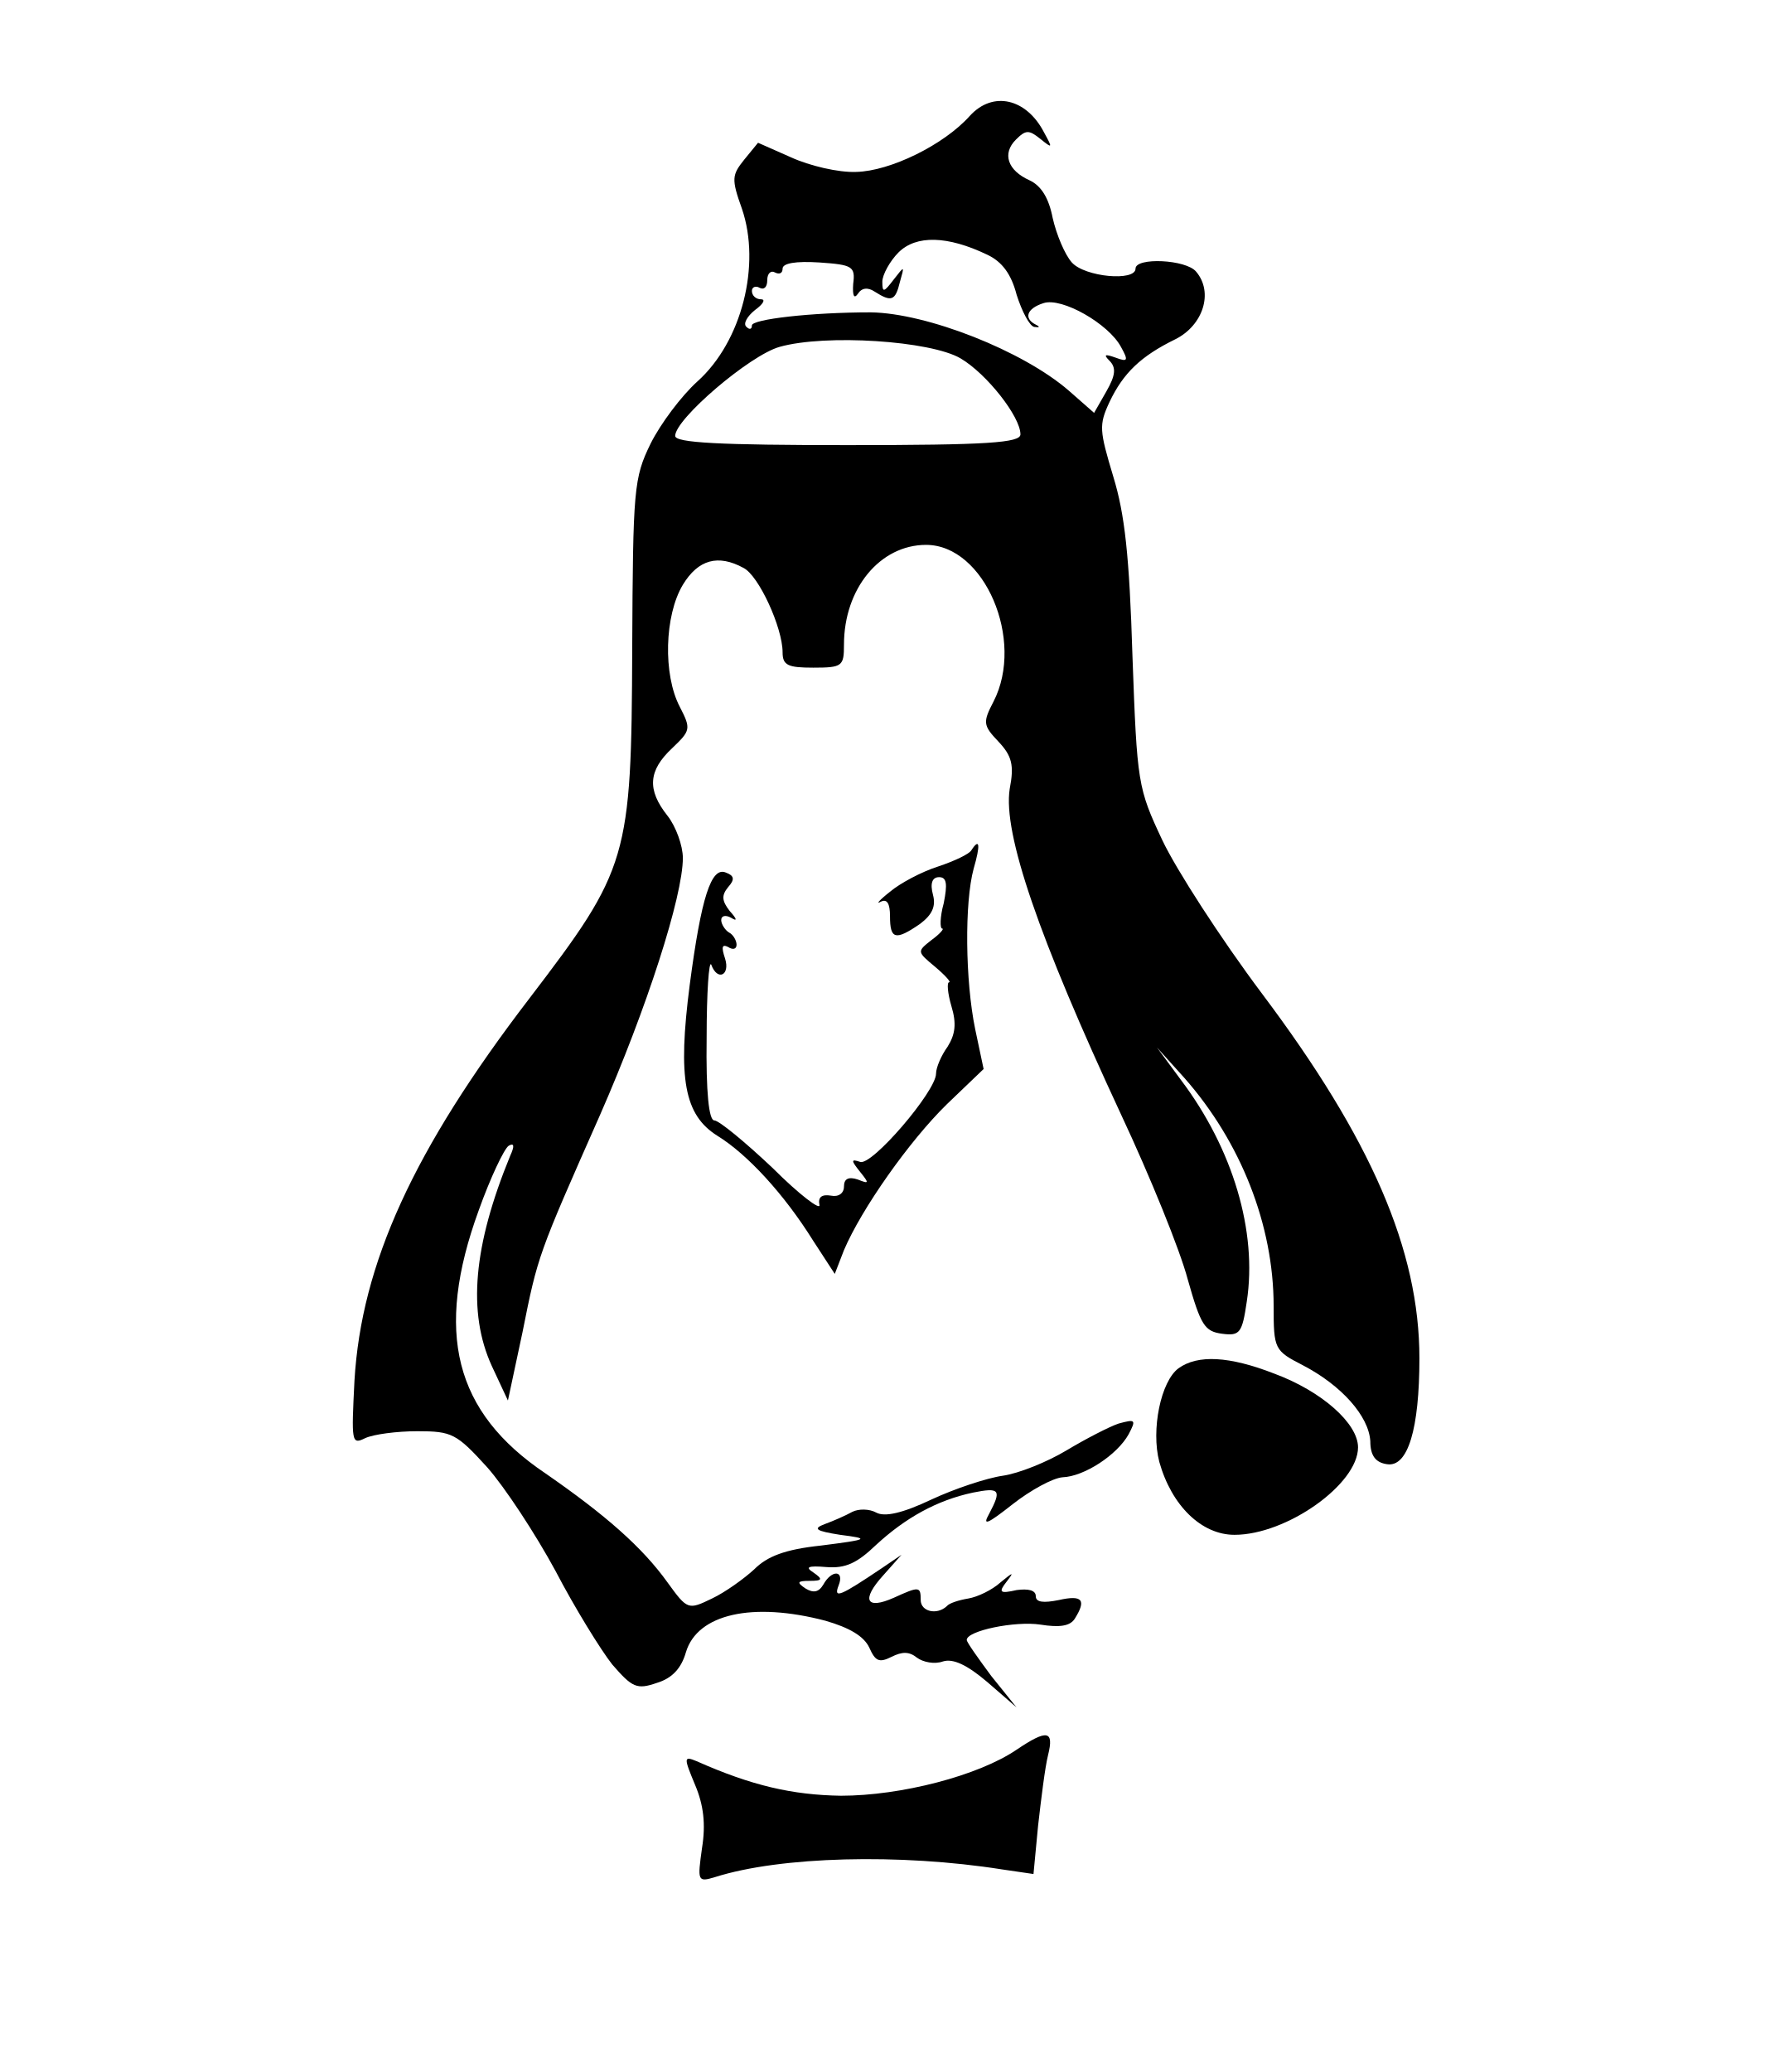
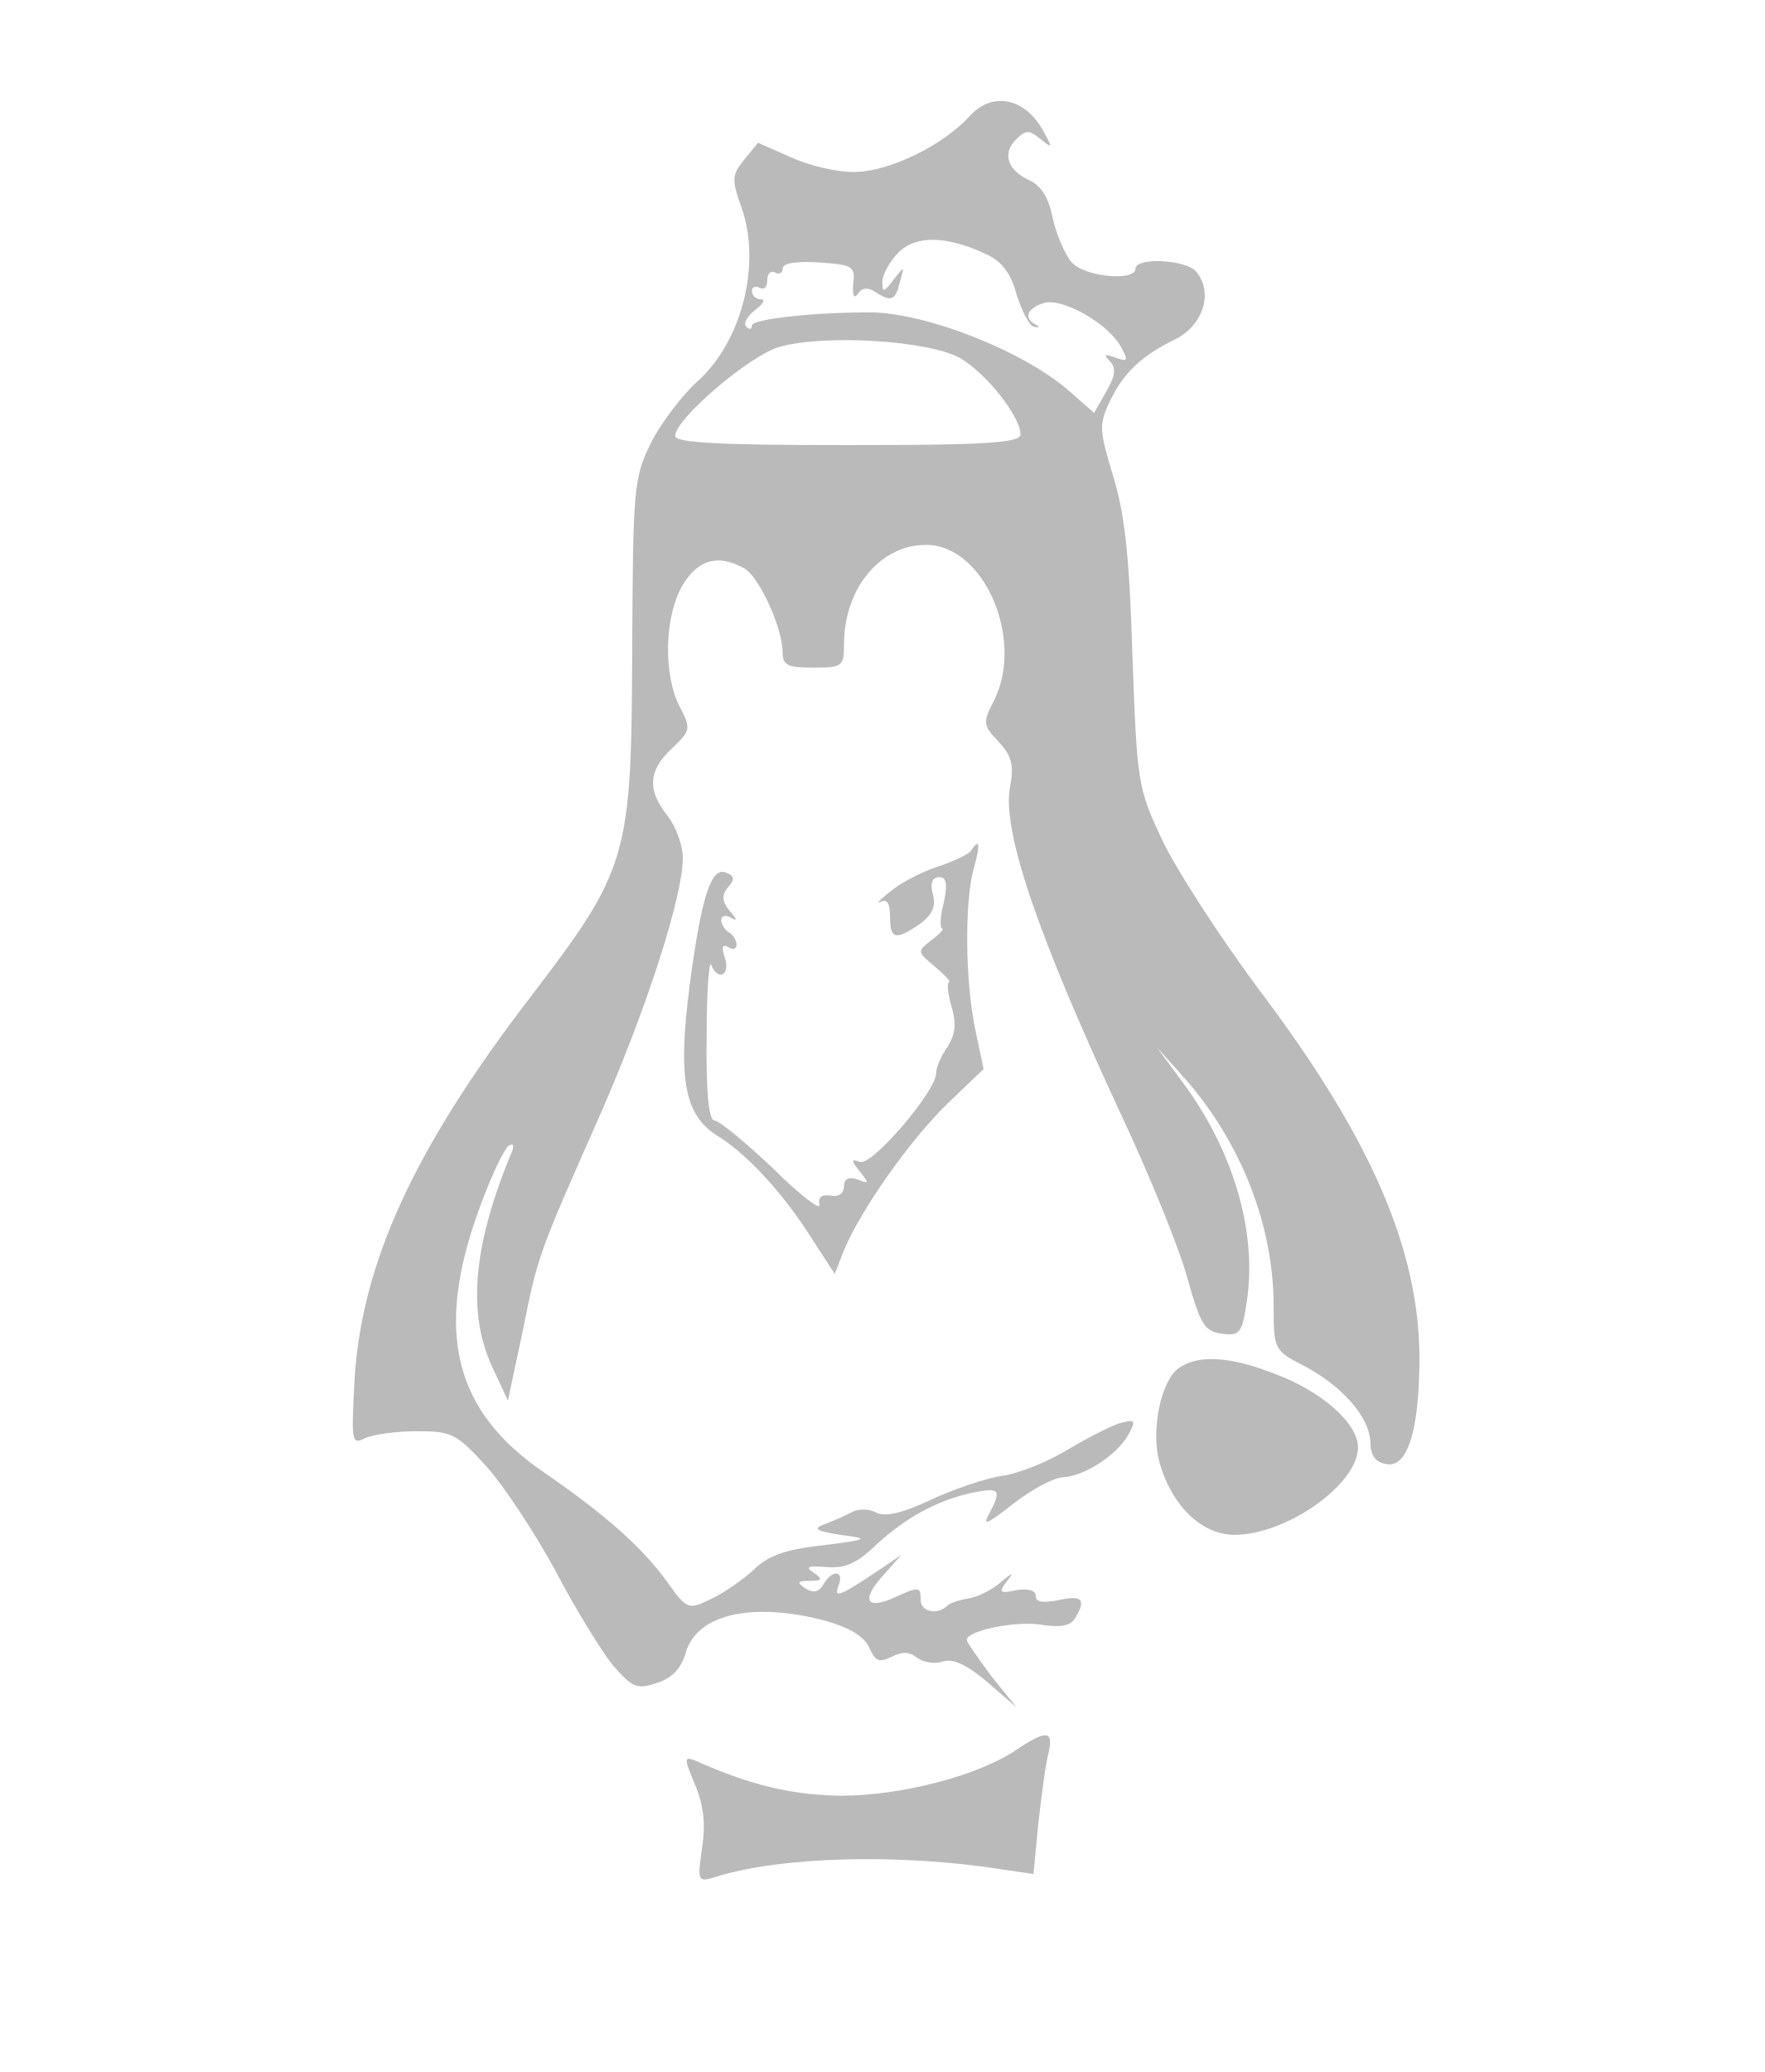
<svg xmlns="http://www.w3.org/2000/svg" version="1.0" width="25.556pt" height="30pt" viewBox="0 0 25.556 30" preserveAspectRatio="xMidYMid meet">
  <g transform="translate(0,30) scale(0.011111,-0.011111)" fill="#000000" stroke="none">
-     <path d="M1264 2549 c-34 -38 -104 -72 -148 -73 -23 -1 -61 8 -85 19 l-43 19 -18 -22 c-16 -20 -17 -25 -3 -64 25 -73 0 -173 -58 -225 -21 -19 -48 -55 -61 -81 -22 -45 -23 -59 -24 -267 -1 -274 -5 -287 -134 -456 -151 -197 -219 -346 -228 -498 -4 -80 -4 -84 14 -75 11 5 41 9 68 9 45 0 51 -3 91 -47 23 -26 63 -87 89 -135 25 -48 59 -103 74 -122 26 -30 32 -33 58 -24 20 6 32 19 38 40 15 50 87 66 182 41 31 -9 50 -20 57 -35 8 -18 13 -20 29 -12 14 7 23 7 33 -1 8 -6 23 -9 34 -5 13 4 31 -4 58 -27 l38 -33 -33 41 c-17 23 -32 44 -32 47 0 12 63 25 96 20 25 -4 39 -2 45 8 15 24 10 31 -21 24 -20 -4 -30 -3 -30 5 0 8 -10 10 -25 8 -22 -5 -24 -3 -13 11 10 13 9 13 -8 -1 -11 -10 -30 -19 -42 -21 -12 -2 -25 -6 -28 -10 -13 -12 -34 -7 -34 8 0 18 -2 18 -35 3 -36 -16 -43 -3 -14 29 l24 27 -25 -17 c-55 -37 -64 -41 -57 -23 8 20 -9 21 -20 1 -6 -10 -13 -11 -23 -5 -12 8 -11 10 5 10 17 0 18 2 5 11 -11 7 -7 9 17 7 25 -2 40 5 65 29 38 35 79 58 126 68 35 7 38 4 21 -28 -9 -16 -2 -13 31 13 23 18 52 34 65 35 28 1 71 29 86 56 10 19 9 20 -13 14 -12 -4 -43 -20 -68 -35 -25 -15 -62 -30 -83 -33 -21 -3 -63 -17 -93 -31 -38 -18 -61 -23 -72 -17 -9 5 -23 5 -31 1 -9 -5 -25 -12 -36 -16 -16 -6 -12 -9 20 -14 39 -5 38 -6 -25 -14 -47 -5 -70 -14 -87 -31 -13 -12 -38 -30 -55 -38 -31 -15 -32 -15 -58 21 -33 46 -81 88 -159 142 -119 80 -145 184 -87 343 15 42 33 80 39 84 7 4 8 0 2 -13 -48 -117 -56 -204 -24 -274 l21 -45 19 89 c20 100 20 100 101 283 61 139 108 285 108 335 0 16 -9 41 -20 55 -27 34 -25 59 6 88 24 23 25 25 10 54 -22 42 -20 119 4 159 20 33 46 40 79 22 20 -10 51 -78 51 -110 0 -17 7 -20 40 -20 38 0 40 2 40 30 0 73 47 130 107 130 76 0 129 -124 88 -204 -14 -27 -14 -31 6 -52 18 -19 21 -31 15 -62 -9 -58 38 -194 145 -424 38 -81 77 -177 87 -215 17 -60 22 -68 45 -71 23 -3 26 1 32 42 14 91 -18 199 -86 289 l-31 42 36 -40 c73 -83 116 -191 116 -297 0 -56 1 -58 38 -77 50 -26 86 -66 88 -99 0 -19 7 -28 22 -30 27 -4 42 46 42 138 0 141 -63 286 -205 475 -54 72 -112 162 -130 200 -32 68 -33 74 -39 240 -4 131 -10 185 -25 234 -18 60 -19 67 -5 97 18 38 41 60 86 82 36 18 50 61 27 88 -13 16 -79 19 -79 4 0 -17 -66 -11 -83 8 -9 10 -20 36 -25 58 -5 26 -15 42 -30 49 -29 13 -36 35 -18 53 13 13 17 13 32 1 16 -13 16 -12 5 8 -23 45 -67 55 -97 22z m23 -181 c19 -9 31 -25 38 -52 7 -22 17 -41 23 -42 7 -1 8 0 2 3 -16 8 -12 21 10 28 24 8 85 -27 101 -57 10 -18 9 -20 -7 -14 -14 5 -16 4 -8 -4 9 -9 8 -19 -4 -40 l-16 -28 -33 29 c-60 52 -185 101 -258 102 -78 0 -155 -9 -155 -17 0 -5 -3 -6 -7 -2 -5 4 1 14 11 22 11 8 14 14 8 14 -7 0 -12 5 -12 11 0 5 5 7 10 4 6 -3 10 1 10 10 0 9 5 13 10 10 6 -3 10 -1 10 5 0 7 17 10 48 8 43 -3 47 -5 44 -28 -1 -15 1 -20 6 -13 5 8 13 9 22 3 22 -14 27 -12 33 13 6 21 6 21 -8 3 -13 -17 -15 -18 -15 -3 0 9 10 27 21 38 23 23 64 22 116 -3z m-35 -135 c34 -20 78 -76 78 -99 0 -11 -43 -14 -225 -14 -167 0 -225 3 -225 12 0 22 97 105 136 116 60 17 197 8 236 -15z" />
-     <path d="M1266 1592 c-3 -5 -22 -14 -43 -21 -22 -7 -50 -22 -63 -33 -14 -11 -19 -17 -12 -13 8 4 12 -2 12 -19 0 -30 7 -32 39 -10 16 12 21 23 17 38 -4 15 -1 23 8 23 10 0 11 -9 6 -34 -5 -18 -5 -33 -2 -33 3 0 -3 -7 -14 -15 -19 -15 -19 -15 5 -35 13 -11 21 -20 18 -20 -3 0 -2 -14 3 -31 7 -23 5 -37 -5 -53 -8 -11 -15 -27 -15 -35 0 -23 -84 -121 -99 -115 -12 4 -12 2 0 -13 12 -15 12 -16 -3 -10 -12 4 -18 1 -18 -9 0 -9 -7 -14 -17 -12 -12 2 -17 -2 -15 -12 2 -8 -26 13 -61 48 -36 34 -70 62 -76 62 -7 0 -11 36 -10 108 0 59 3 101 6 95 8 -22 25 -14 18 8 -5 15 -4 19 4 15 6 -4 11 -3 11 3 0 5 -4 13 -10 16 -5 3 -10 11 -10 16 0 6 6 7 13 3 8 -5 8 -2 -2 9 -10 13 -11 20 -2 31 9 10 8 15 -3 19 -19 8 -32 -32 -47 -146 -16 -123 -7 -170 36 -197 39 -24 87 -76 125 -137 l28 -43 12 31 c23 54 85 142 134 190 l48 46 -11 52 c-13 63 -14 165 -2 209 9 31 8 41 -3 24z" />
-     <path d="M1536 917 c-23 -17 -36 -80 -25 -122 16 -57 55 -95 98 -95 68 0 161 66 161 114 0 31 -47 73 -109 96 -59 23 -100 25 -125 7z" />
-     <path d="M1325 420 c-50 -34 -151 -60 -229 -60 -63 1 -116 13 -188 45 -17 7 -17 5 -2 -31 11 -26 14 -51 9 -82 -6 -43 -6 -45 17 -38 85 27 241 31 374 10 l41 -6 6 63 c4 35 9 76 13 92 8 32 -1 34 -41 7z" />
+     <path d="M1264 2549 c-34 -38 -104 -72 -148 -73 -23 -1 -61 8 -85 19 l-43 19 -18 -22 c-16 -20 -17 -25 -3 -64 25 -73 0 -173 -58 -225 -21 -19 -48 -55 -61 -81 -22 -45 -23 -59 -24 -267 -1 -274 -5 -287 -134 -456 -151 -197 -219 -346 -228 -498 -4 -80 -4 -84 14 -75 11 5 41 9 68 9 45 0 51 -3 91 -47 23 -26 63 -87 89 -135 25 -48 59 -103 74 -122 26 -30 32 -33 58 -24 20 6 32 19 38 40 15 50 87 66 182 41 31 -9 50 -20 57 -35 8 -18 13 -20 29 -12 14 7 23 7 33 -1 8 -6 23 -9 34 -5 13 4 31 -4 58 -27 l38 -33 -33 41 c-17 23 -32 44 -32 47 0 12 63 25 96 20 25 -4 39 -2 45 8 15 24 10 31 -21 24 -20 -4 -30 -3 -30 5 0 8 -10 10 -25 8 -22 -5 -24 -3 -13 11 10 13 9 13 -8 -1 -11 -10 -30 -19 -42 -21 -12 -2 -25 -6 -28 -10 -13 -12 -34 -7 -34 8 0 18 -2 18 -35 3 -36 -16 -43 -3 -14 29 l24 27 -25 -17 c-55 -37 -64 -41 -57 -23 8 20 -9 21 -20 1 -6 -10 -13 -11 -23 -5 -12 8 -11 10 5 10 17 0 18 2 5 11 -11 7 -7 9 17 7 25 -2 40 5 65 29 38 35 79 58 126 68 35 7 38 4 21 -28 -9 -16 -2 -13 31 13 23 18 52 34 65 35 28 1 71 29 86 56 10 19 9 20 -13 14 -12 -4 -43 -20 -68 -35 -25 -15 -62 -30 -83 -33 -21 -3 -63 -17 -93 -31 -38 -18 -61 -23 -72 -17 -9 5 -23 5 -31 1 -9 -5 -25 -12 -36 -16 -16 -6 -12 -9 20 -14 39 -5 38 -6 -25 -14 -47 -5 -70 -14 -87 -31 -13 -12 -38 -30 -55 -38 -31 -15 -32 -15 -58 21 -33 46 -81 88 -159 142 -119 80 -145 184 -87 343 15 42 33 80 39 84 7 4 8 0 2 -13 -48 -117 -56 -204 -24 -274 l21 -45 19 89 c20 100 20 100 101 283 61 139 108 285 108 335 0 16 -9 41 -20 55 -27 34 -25 59 6 88 24 23 25 25 10 54 -22 42 -20 119 4 159 20 33 46 40 79 22 20 -10 51 -78 51 -110 0 -17 7 -20 40 -20 38 0 40 2 40 30 0 73 47 130 107 130 76 0 129 -124 88 -204 -14 -27 -14 -31 6 -52 18 -19 21 -31 15 -62 -9 -58 38 -194 145 -424 38 -81 77 -177 87 -215 17 -60 22 -68 45 -71 23 -3 26 1 32 42 14 91 -18 199 -86 289 l-31 42 36 -40 c73 -83 116 -191 116 -297 0 -56 1 -58 38 -77 50 -26 86 -66 88 -99 0 -19 7 -28 22 -30 27 -4 42 46 42 138 0 141 -63 286 -205 475 -54 72 -112 162 -130 200 -32 68 -33 74 -39 240 -4 131 -10 185 -25 234 -18 60 -19 67 -5 97 18 38 41 60 86 82 36 18 50 61 27 88 -13 16 -79 19 -79 4 0 -17 -66 -11 -83 8 -9 10 -20 36 -25 58 -5 26 -15 42 -30 49 -29 13 -36 35 -18 53 13 13 17 13 32 1 16 -13 16 -12 5 8 -23 45 -67 55 -97 22z m23 -181 c19 -9 31 -25 38 -52 7 -22 17 -41 23 -42 7 -1 8 0 2 3 -16 8 -12 21 10 28 24 8 85 -27 101 -57 10 -18 9 -20 -7 -14 -14 5 -16 4 -8 -4 9 -9 8 -19 -4 -40 l-16 -28 -33 29 c-60 52 -185 101 -258 102 -78 0 -155 -9 -155 -17 0 -5 -3 -6 -7 -2 -5 4 1 14 11 22 11 8 14 14 8 14 -7 0 -12 5 -12 11 0 5 5 7 10 4 6 -3 10 1 10 10 0 9 5 13 10 10 6 -3 10 -1 10 5 0 7 17 10 48 8 43 -3 47 -5 44 -28 -1 -15 1 -20 6 -13 5 8 13 9 22 3 22 -14 27 -12 33 13 6 21 6 21 -8 3 -13 -17 -15 -18 -15 -3 0 9 10 27 21 38 23 23 64 22 116 -3z m-35 -135 c34 -20 78 -76 78 -99 0 -11 -43 -14 -225 -14 -167 0 -225 3 -225 12 0 22 97 105 136 116 60 17 197 8 236 -15z" opacity="0.27" />
+     <path d="M1266 1592 c-3 -5 -22 -14 -43 -21 -22 -7 -50 -22 -63 -33 -14 -11 -19 -17 -12 -13 8 4 12 -2 12 -19 0 -30 7 -32 39 -10 16 12 21 23 17 38 -4 15 -1 23 8 23 10 0 11 -9 6 -34 -5 -18 -5 -33 -2 -33 3 0 -3 -7 -14 -15 -19 -15 -19 -15 5 -35 13 -11 21 -20 18 -20 -3 0 -2 -14 3 -31 7 -23 5 -37 -5 -53 -8 -11 -15 -27 -15 -35 0 -23 -84 -121 -99 -115 -12 4 -12 2 0 -13 12 -15 12 -16 -3 -10 -12 4 -18 1 -18 -9 0 -9 -7 -14 -17 -12 -12 2 -17 -2 -15 -12 2 -8 -26 13 -61 48 -36 34 -70 62 -76 62 -7 0 -11 36 -10 108 0 59 3 101 6 95 8 -22 25 -14 18 8 -5 15 -4 19 4 15 6 -4 11 -3 11 3 0 5 -4 13 -10 16 -5 3 -10 11 -10 16 0 6 6 7 13 3 8 -5 8 -2 -2 9 -10 13 -11 20 -2 31 9 10 8 15 -3 19 -19 8 -32 -32 -47 -146 -16 -123 -7 -170 36 -197 39 -24 87 -76 125 -137 l28 -43 12 31 c23 54 85 142 134 190 l48 46 -11 52 c-13 63 -14 165 -2 209 9 31 8 41 -3 24z" opacity="0.27" />
+     <path d="M1536 917 c-23 -17 -36 -80 -25 -122 16 -57 55 -95 98 -95 68 0 161 66 161 114 0 31 -47 73 -109 96 -59 23 -100 25 -125 7z" opacity="0.27" />
+     <path d="M1325 420 c-50 -34 -151 -60 -229 -60 -63 1 -116 13 -188 45 -17 7 -17 5 -2 -31 11 -26 14 -51 9 -82 -6 -43 -6 -45 17 -38 85 27 241 31 374 10 l41 -6 6 63 c4 35 9 76 13 92 8 32 -1 34 -41 7z" opacity="0.27" />
  </g>
</svg>
